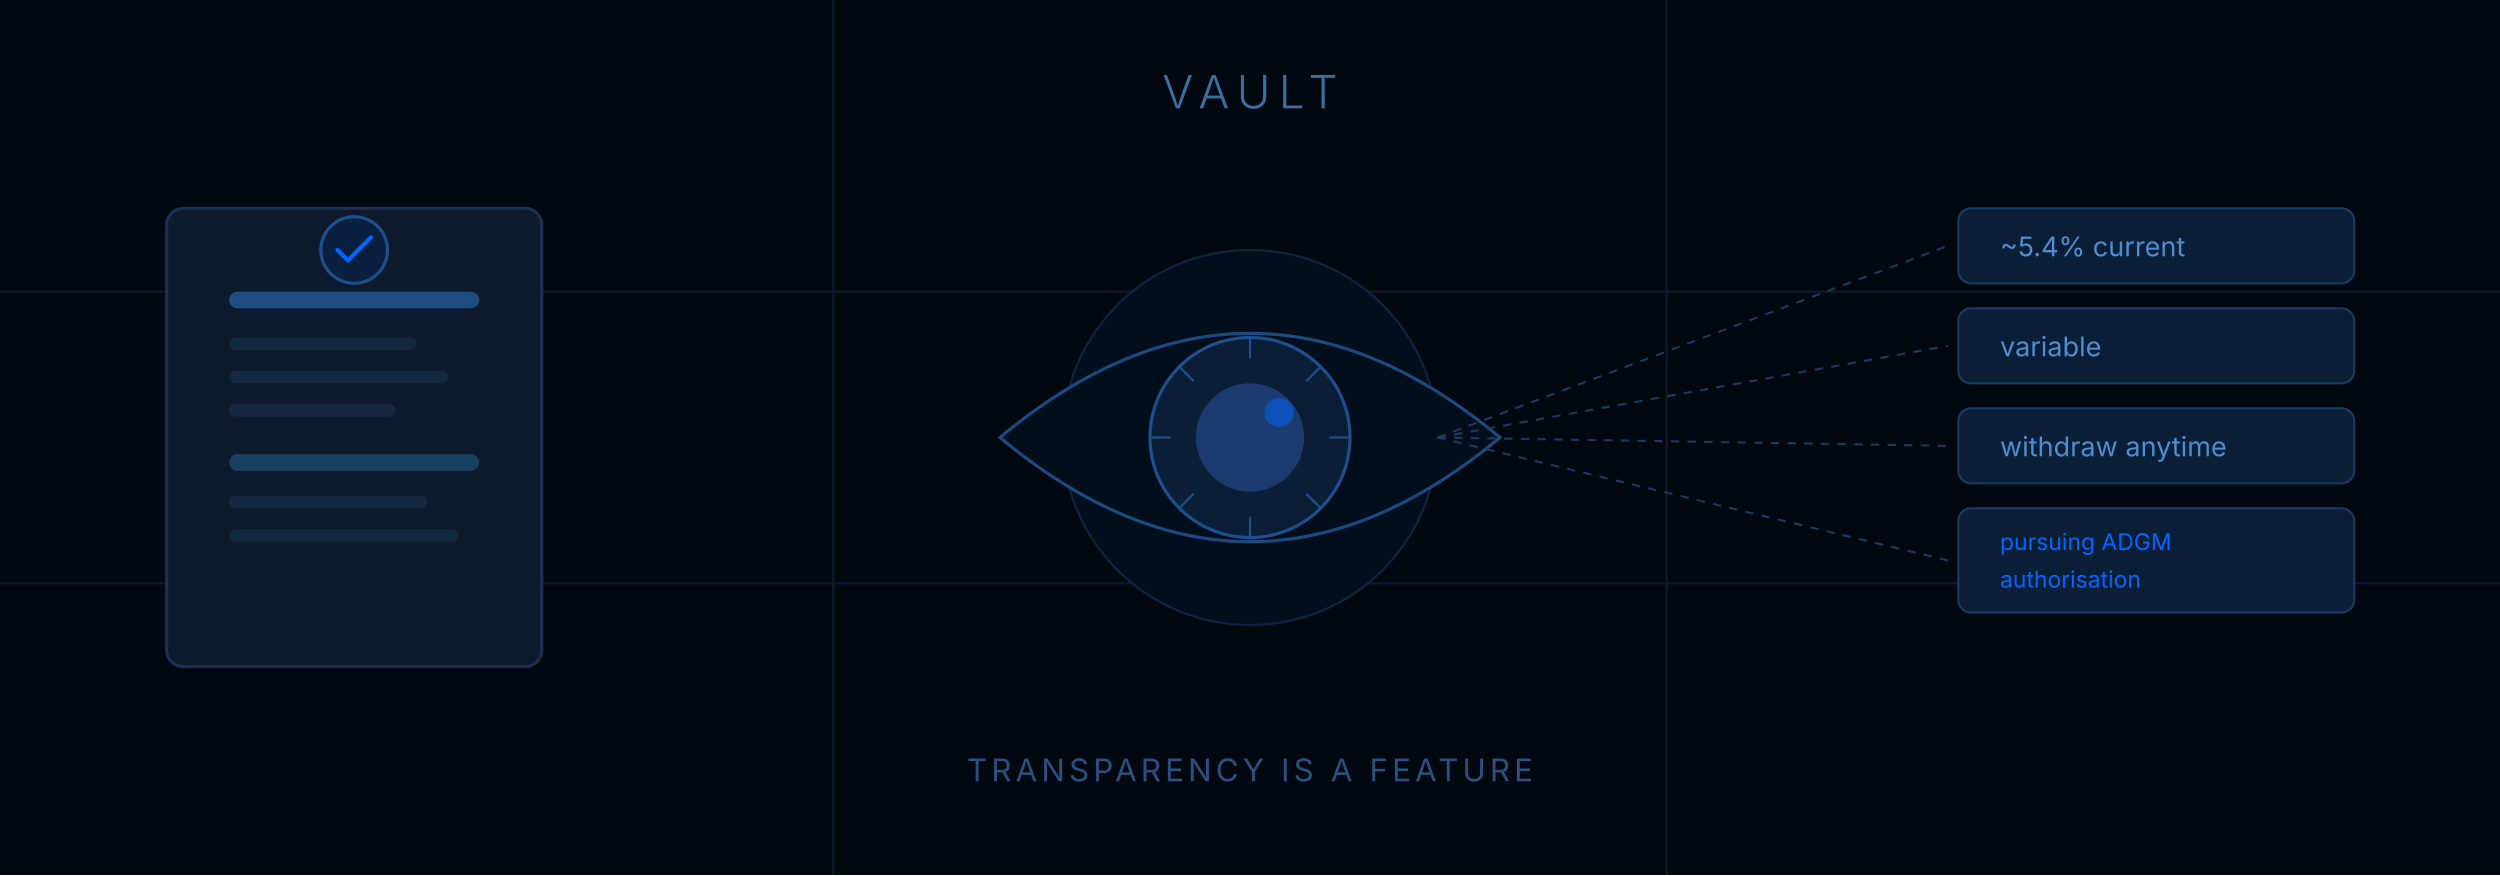
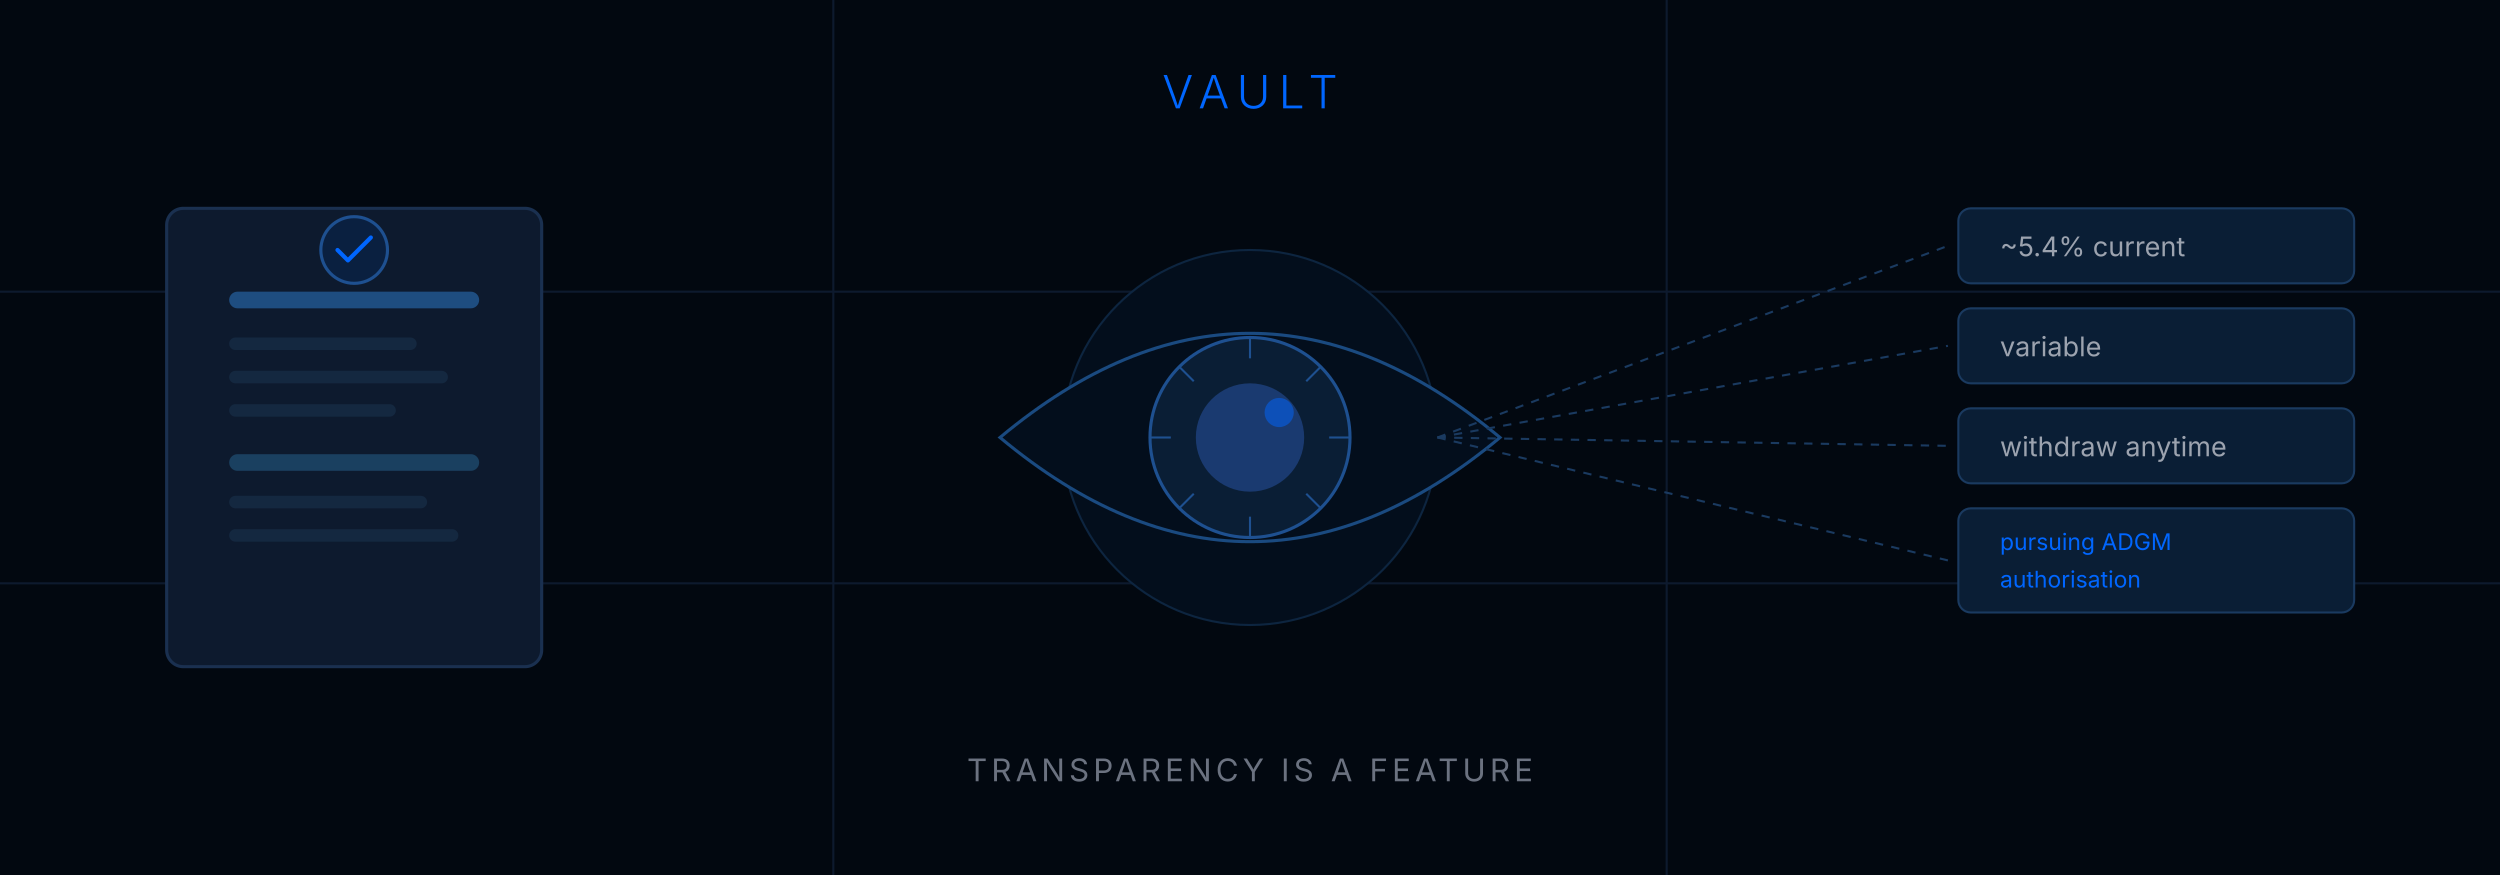
<svg xmlns="http://www.w3.org/2000/svg" width="1200" height="420" viewBox="0 0 1200 420" fill="none">
  <rect width="1200" height="420" fill="#020810" />
  <line x1="0" y1="140" x2="1200" y2="140" stroke="#0d1a2e" stroke-width="1" />
  <line x1="0" y1="280" x2="1200" y2="280" stroke="#0d1a2e" stroke-width="1" />
  <line x1="400" y1="0" x2="400" y2="420" stroke="#0d1a2e" stroke-width="1" />
  <line x1="800" y1="0" x2="800" y2="420" stroke="#0d1a2e" stroke-width="1" />
  <rect x="80" y="100" width="180" height="220" rx="8" fill="#0d1a2e" stroke="#1a3050" stroke-width="1.5" />
  <rect x="110" y="140" width="120" height="8" rx="4" fill="#1e4d80" />
  <rect x="110" y="162" width="90" height="6" rx="3" fill="#142840" />
  <rect x="110" y="178" width="105" height="6" rx="3" fill="#142840" />
  <rect x="110" y="194" width="80" height="6" rx="3" fill="#142840" />
  <rect x="110" y="218" width="120" height="8" rx="4" fill="#1a4060" />
  <rect x="110" y="238" width="95" height="6" rx="3" fill="#142840" />
  <rect x="110" y="254" width="110" height="6" rx="3" fill="#142840" />
  <circle cx="170" cy="120" r="16" fill="#0a2040" stroke="#1e5090" stroke-width="1.5" />
  <path d="M162 120 L167 125 L178 114" stroke="#0066FF" stroke-width="2" stroke-linecap="round" stroke-linejoin="round" />
  <circle cx="600" cy="210" r="90" fill="#030e1c" stroke="#0d2540" stroke-width="1" />
  <path d="M480 210 Q600 110 720 210 Q600 310 480 210 Z" fill="#030e1c" stroke="#1a4a80" stroke-width="1.5" />
  <circle cx="600" cy="210" r="48" fill="#0a1e35" stroke="#1e5090" stroke-width="1.5" />
  <circle cx="600" cy="210" r="26" fill="#1a3a70" />
  <circle cx="614" cy="198" r="7" fill="#0066FF" opacity="0.5" />
  <line x1="600" y1="162" x2="600" y2="172" stroke="#1e5090" stroke-width="1" />
  <line x1="600" y1="248" x2="600" y2="258" stroke="#1e5090" stroke-width="1" />
  <line x1="552" y1="210" x2="562" y2="210" stroke="#1e5090" stroke-width="1" />
  <line x1="638" y1="210" x2="648" y2="210" stroke="#1e5090" stroke-width="1" />
  <line x1="566" y1="176" x2="573" y2="183" stroke="#1e5090" stroke-width="1" />
  <line x1="627" y1="237" x2="634" y2="244" stroke="#1e5090" stroke-width="1" />
  <line x1="634" y1="176" x2="627" y2="183" stroke="#1e5090" stroke-width="1" />
  <line x1="573" y1="237" x2="566" y2="244" stroke="#1e5090" stroke-width="1" />
  <rect x="940" y="100" width="190" height="36" rx="6" fill="#0a1e35" stroke="#1a3a60" stroke-width="1" />
-   <text x="960" y="123" font-family="Inter, system-ui, sans-serif" font-size="13" fill="#4a8fd4">~5.4% current</text>
+   <text x="960" y="123" font-family="Inter, system-ui, sans-serif" font-size="13" fill="#9CA3AF">~5.4% current</text>
  <rect x="940" y="148" width="190" height="36" rx="6" fill="#0a1e35" stroke="#1a3a60" stroke-width="1" />
-   <text x="960" y="171" font-family="Inter, system-ui, sans-serif" font-size="13" fill="#4a8fd4">variable</text>
+   <text x="960" y="171" font-family="Inter, system-ui, sans-serif" font-size="13" fill="#9CA3AF">variable</text>
  <rect x="940" y="196" width="190" height="36" rx="6" fill="#0a1e35" stroke="#1a3a60" stroke-width="1" />
-   <text x="960" y="219" font-family="Inter, system-ui, sans-serif" font-size="13" fill="#4a8fd4">withdraw anytime</text>
+   <text x="960" y="219" font-family="Inter, system-ui, sans-serif" font-size="13" fill="#9CA3AF">withdraw anytime</text>
  <rect x="940" y="244" width="190" height="50" rx="6" fill="#0a1e35" stroke="#1a3a60" stroke-width="1" />
  <text x="960" y="264" font-family="Inter, system-ui, sans-serif" font-size="11" fill="#0066FF">pursuing ADGM</text>
  <text x="960" y="282" font-family="Inter, system-ui, sans-serif" font-size="11" fill="#0066FF">authorisation</text>
  <line x1="690" y1="210" x2="935" y2="118" stroke="#1a3a60" stroke-width="1" stroke-dasharray="4,4" />
  <line x1="690" y1="210" x2="935" y2="166" stroke="#1a3a60" stroke-width="1" stroke-dasharray="4,4" />
  <line x1="690" y1="210" x2="935" y2="214" stroke="#1a3a60" stroke-width="1" stroke-dasharray="4,4" />
  <line x1="690" y1="210" x2="935" y2="269" stroke="#1a3a60" stroke-width="1" stroke-dasharray="4,4" />
-   <text x="600" y="375" font-family="Inter, system-ui, sans-serif" font-size="15" fill="#2a5080" text-anchor="middle" letter-spacing="2">TRANSPARENCY IS A FEATURE</text>
-   <text x="600" y="52" font-family="Inter, system-ui, sans-serif" font-size="22" fill="#3a6fa0" text-anchor="middle" letter-spacing="4" font-weight="300">VAULT</text>
+   <text x="600" y="375" font-family="Inter, system-ui, sans-serif" font-size="15" fill="#6B7280" text-anchor="middle" letter-spacing="2">TRANSPARENCY IS A FEATURE</text>
+   <text x="600" y="52" font-family="Inter, system-ui, sans-serif" font-size="22" fill="#0066FF" text-anchor="middle" letter-spacing="4" font-weight="300">VAULT</text>
</svg>
